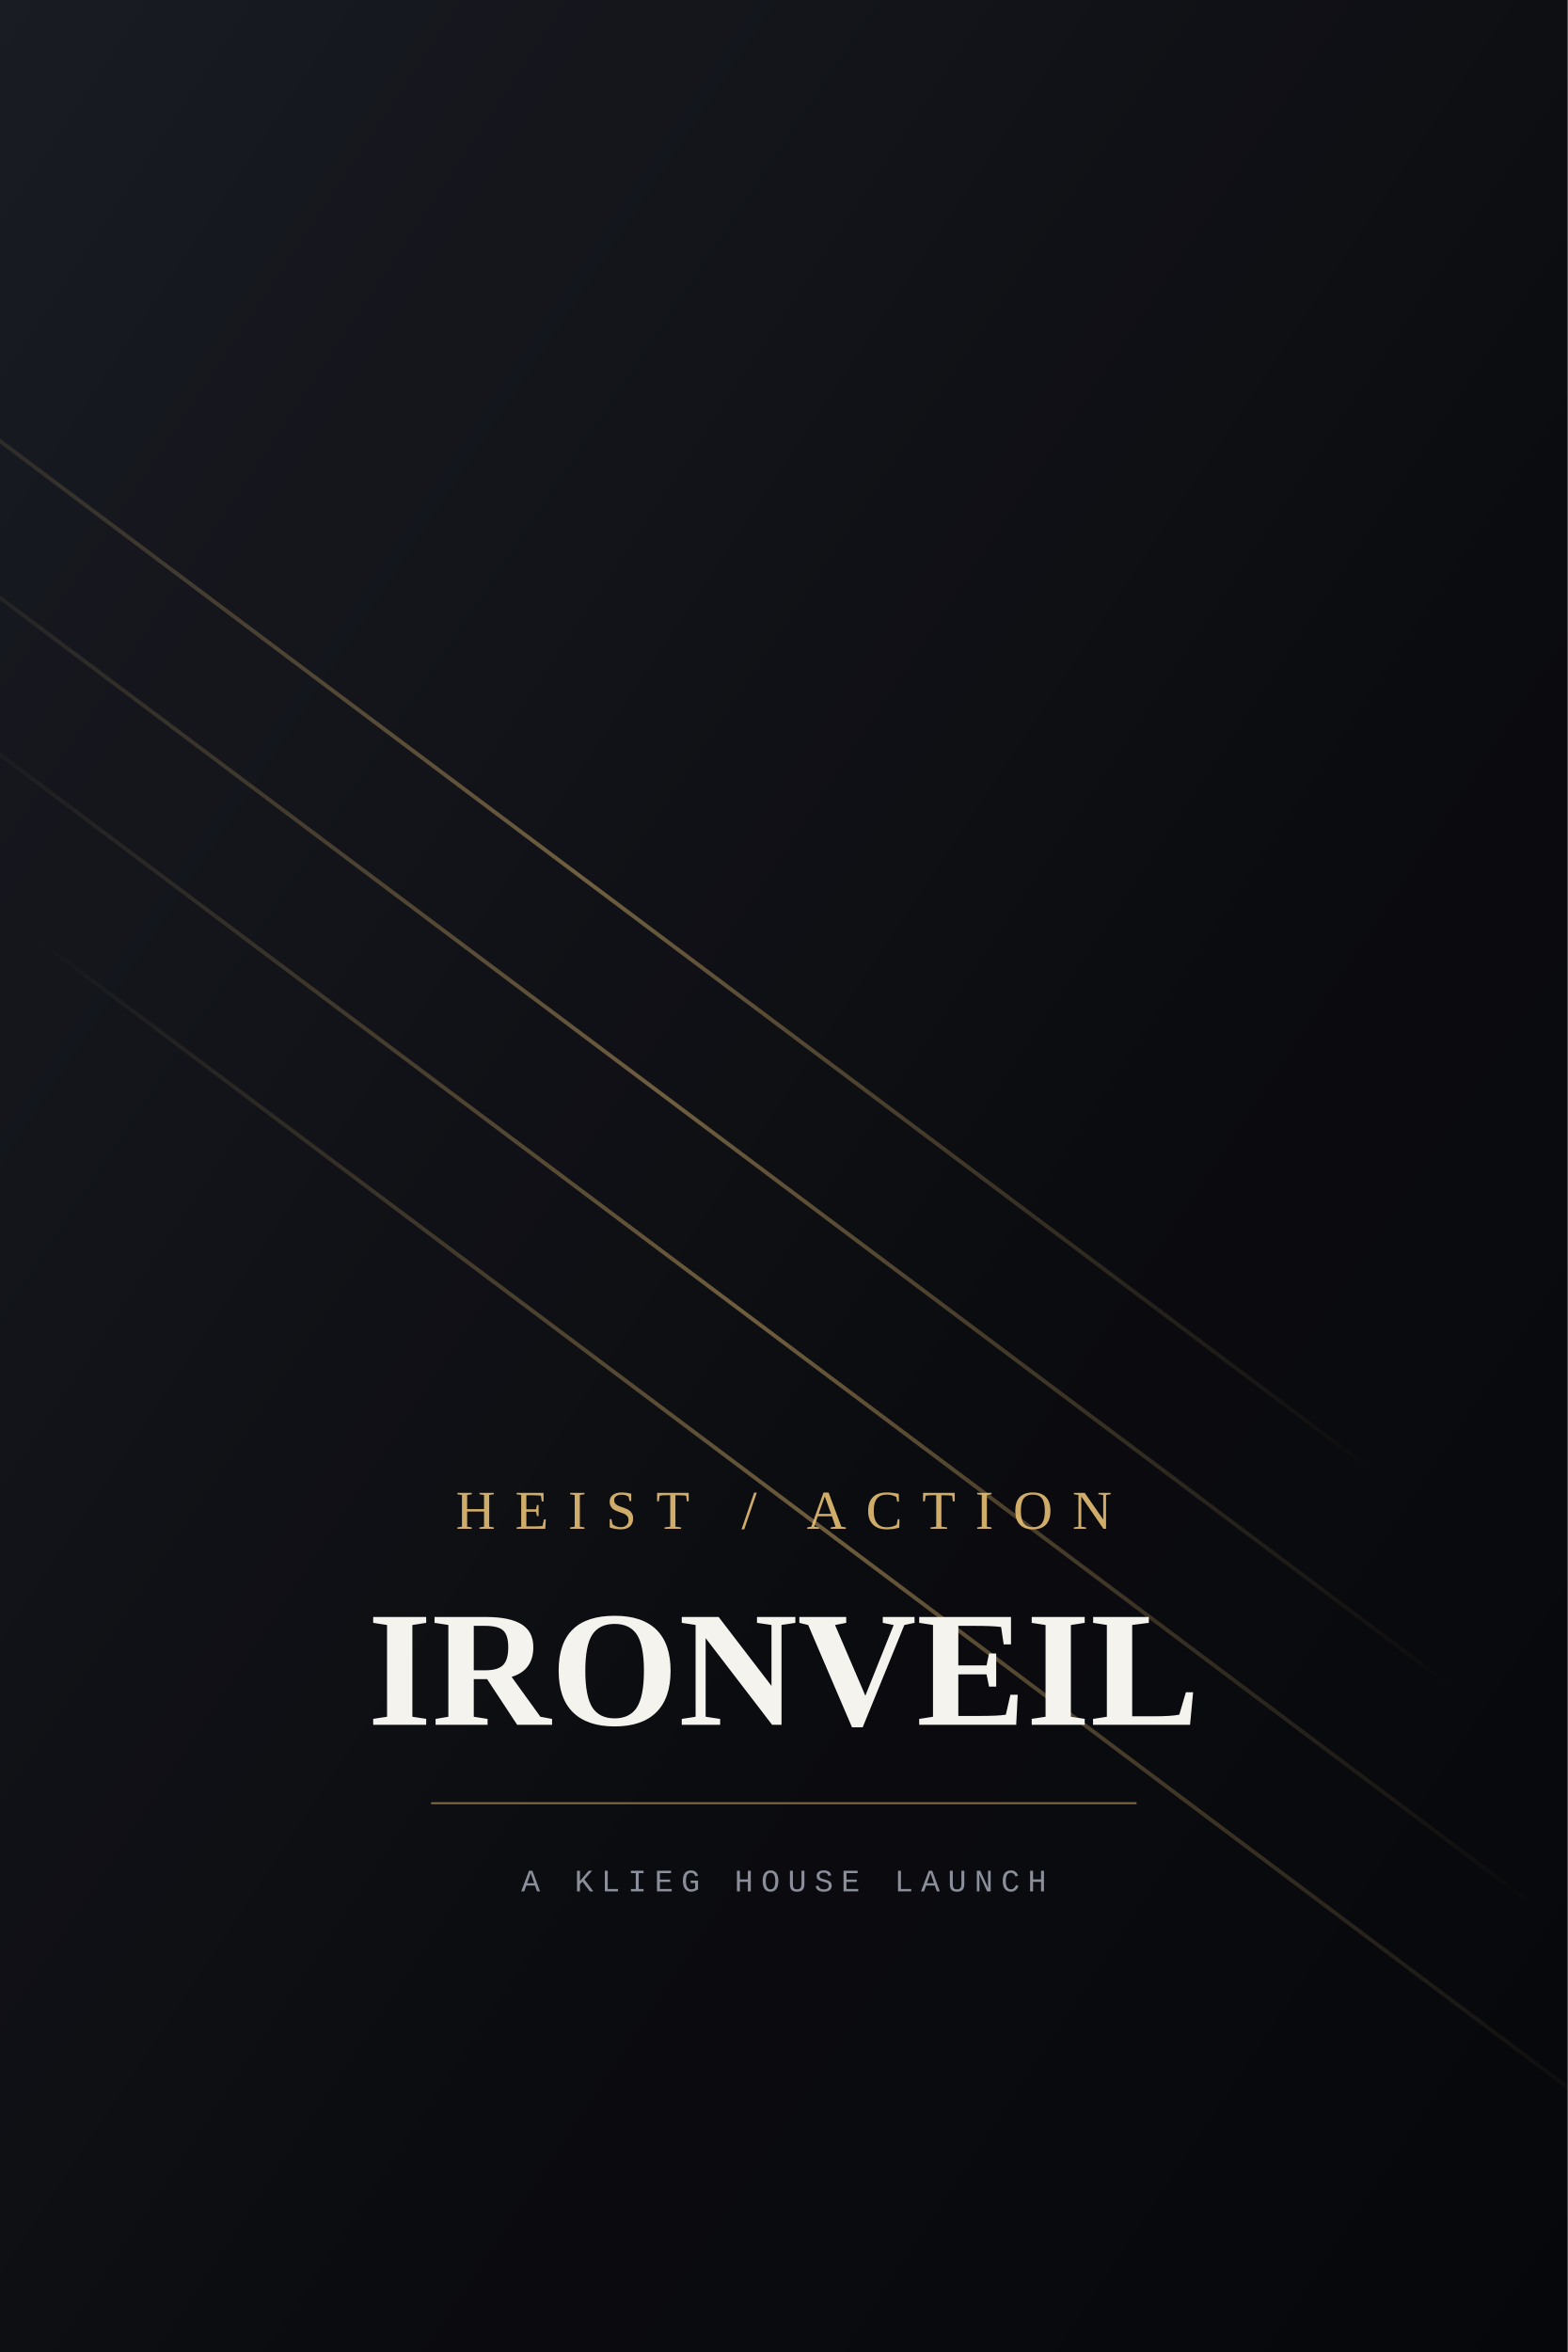
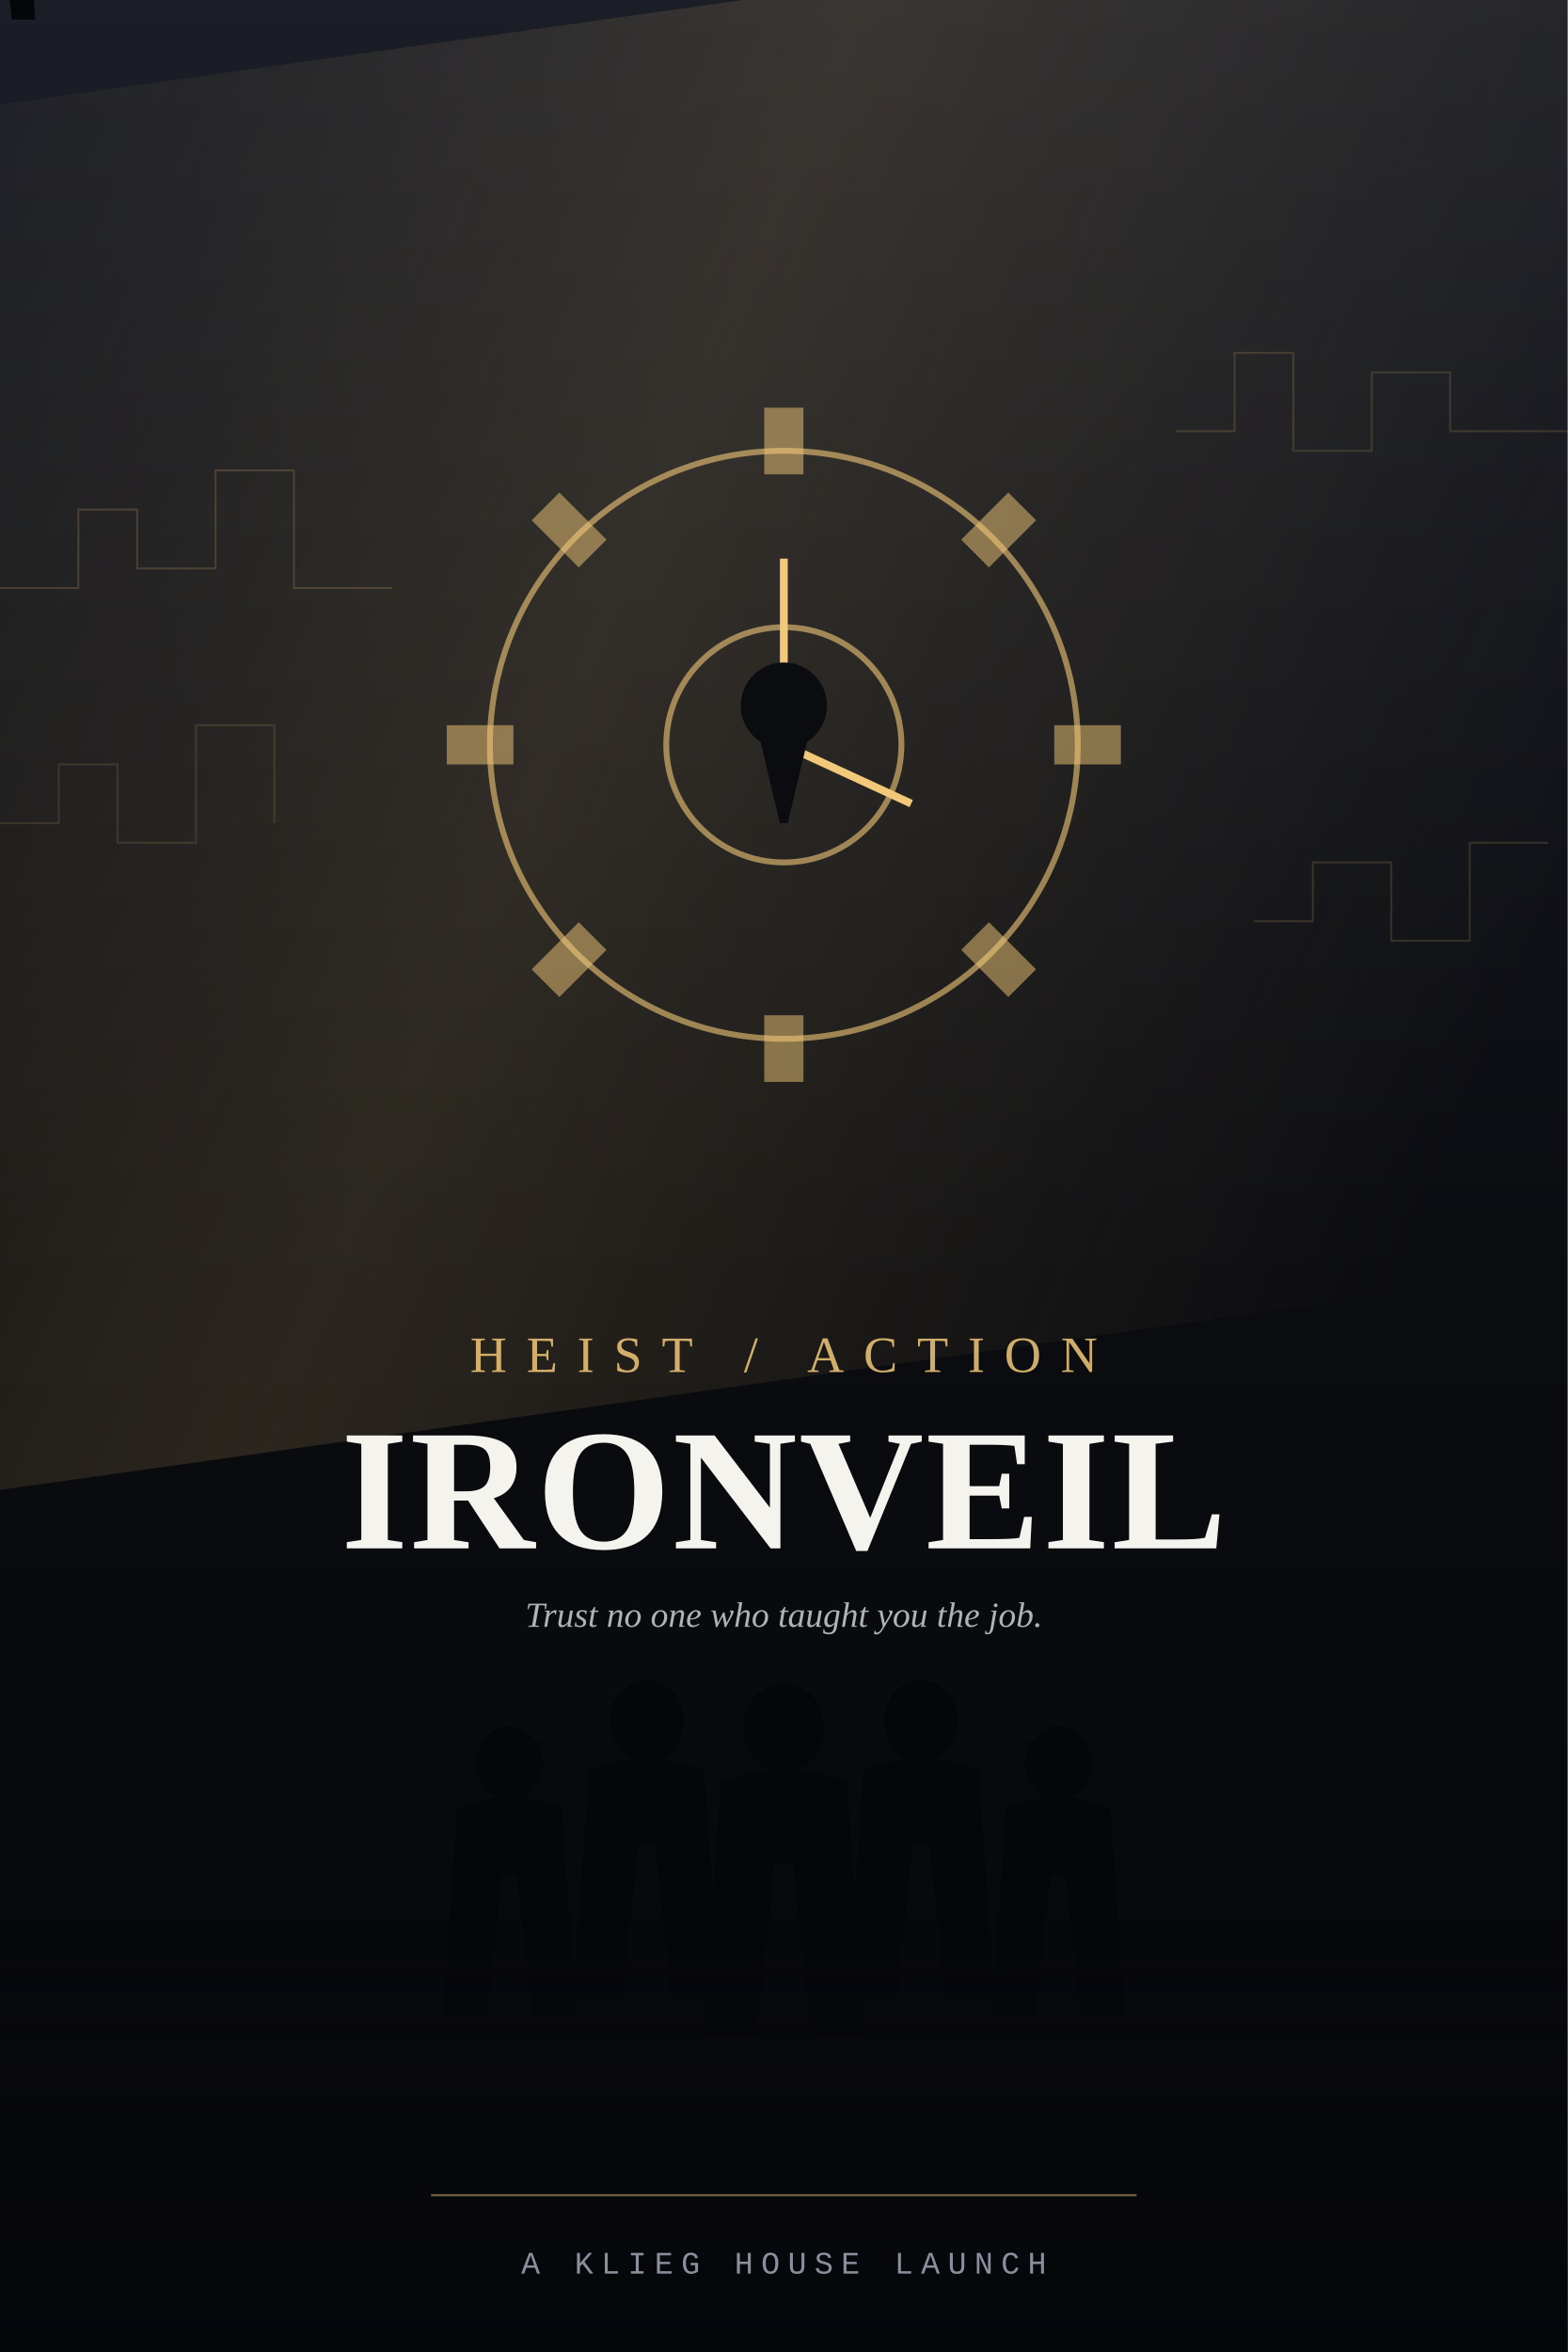
- <svg xmlns="http://www.w3.org/2000/svg" viewBox="0 0 800 1200">
+ <svg xmlns="http://www.w3.org/2000/svg" xmlns:xlink="http://www.w3.org/1999/xlink" viewBox="0 0 800 1200">
  <defs>
-     <linearGradient id="bgIV" x1="0" y1="0" x2="1" y2="1">
+     <linearGradient id="bgIV" x1="0" y1="0" x2="0" y2="1">
      <stop offset="0%" stop-color="#1B1E27" />
-       <stop offset="60%" stop-color="#0B0C10" />
+       <stop offset="55%" stop-color="#0B0C10" />
      <stop offset="100%" stop-color="#05060a" />
    </linearGradient>
-     <linearGradient id="veil" x1="0" y1="0" x2="1" y2="1">
+     <linearGradient id="beamIV" x1="0" y1="0" x2="1" y2="0.4">
      <stop offset="0%" stop-color="#F2C879" stop-opacity="0" />
-       <stop offset="50%" stop-color="#F2C879" stop-opacity="0.5" />
+       <stop offset="50%" stop-color="#F2C879" stop-opacity="0.14" />
      <stop offset="100%" stop-color="#F2C879" stop-opacity="0" />
+     </linearGradient>
+     <linearGradient id="fadeIV" x1="0" y1="0" x2="0" y2="1">
+       <stop offset="0%" stop-color="#0B0C10" stop-opacity="0" />
+       <stop offset="100%" stop-color="#05060a" />
    </linearGradient>
  </defs>
  <rect width="800" height="1200" fill="url(#bgIV)" />
-   <g stroke="url(#veil)" stroke-width="2">
-     <line x1="-100" y1="150" x2="700" y2="750" />
-     <line x1="-60" y1="260" x2="740" y2="860" />
-     <line x1="-20" y1="370" x2="780" y2="970" />
-     <line x1="20" y1="480" x2="820" y2="1080" />
+   <rect x="-100" y="0" width="1000" height="700" fill="url(#beamIV)" transform="rotate(-8 400 300)" />
+   <g opacity="0.5" stroke="#F2C879" stroke-width="1" fill="none">
+     <polyline points="0,300 40,300 40,260 70,260 70,290 110,290 110,240 150,240 150,300 200,300" stroke-opacity="0.35" />
+     <polyline points="600,220 630,220 630,180 660,180 660,230 700,230 700,190 740,190 740,220 800,220" stroke-opacity="0.3" />
+     <polyline points="0,420 30,420 30,390 60,390 60,430 100,430 100,370 140,370 140,420" stroke-opacity="0.25" />
+     <polyline points="640,470 670,470 670,440 710,440 710,480 750,480 750,430 790,430" stroke-opacity="0.3" />
  </g>
-   <rect x="0" y="0" width="800" height="1200" fill="#0B0C10" opacity="0.15" />
-   <text x="400" y="780" text-anchor="middle" font-family="Georgia, 'Times New Roman', serif" font-size="28" letter-spacing="10" fill="#F2C879" opacity="0.85">HEIST / ACTION</text>
-   <text x="400" y="880" text-anchor="middle" font-family="Georgia, 'Times New Roman', serif" font-size="84" font-weight="700" fill="#F5F3EE">IRONVEIL</text>
-   <line x1="220" y1="920" x2="580" y2="920" stroke="#F2C879" stroke-opacity="0.5" />
-   <text x="400" y="965" text-anchor="middle" font-family="'Courier New', monospace" font-size="16" letter-spacing="4" fill="#8B8F9B">A KLIEG HOUSE LAUNCH</text>
+   <g transform="translate(400 380)">
+     <g fill="#F2C879" fill-opacity="0.5">
+       <rect x="-10" y="-172" width="20" height="34" />
+       <rect x="-10" y="138" width="20" height="34" />
+       <rect x="138" y="-10" width="34" height="20" />
+       <rect x="-172" y="-10" width="34" height="20" />
+       <g transform="rotate(45)">
+         <rect x="-10" y="-172" width="20" height="34" />
+         <rect x="-10" y="138" width="20" height="34" />
+         <rect x="138" y="-10" width="34" height="20" />
+         <rect x="-172" y="-10" width="34" height="20" />
+       </g>
+     </g>
+     <circle r="150" fill="none" stroke="#F2C879" stroke-opacity="0.6" stroke-width="3" />
+     <circle r="60" fill="none" stroke="#F2C879" stroke-opacity="0.6" stroke-width="3" />
+     <line x1="0" y1="0" x2="0" y2="-95" stroke="#F2C879" stroke-width="4" />
+     <line x1="0" y1="0" x2="65" y2="30" stroke="#F2C879" stroke-width="4" />
+     <circle r="8" fill="#F2C879" />
+   </g>
+   <g fill="#0B0C10">
+     <circle cx="400" cy="360" r="22" />
+     <polygon points="388,378 412,378 402,420 398,420" />
+   </g>
+   <g fill="#05060a">
+     <g id="figIV">
+       <ellipse cx="0" cy="-58" rx="9" ry="10" />
+       <path d="M-14,-46 Q0,-52 14,-46 L18,10 L6,10 L2,-28 L-2,-28 L-6,10 L-18,10 Z" />
+     </g>
+     <use xlink:href="#figIV" transform="translate(260 1010) scale(1.9)" />
+     <use xlink:href="#figIV" transform="translate(330 1000) scale(2.1)" />
+     <use xlink:href="#figIV" transform="translate(400 1015) scale(2.3)" />
+     <use xlink:href="#figIV" transform="translate(470 1000) scale(2.1)" />
+     <use xlink:href="#figIV" transform="translate(540 1010) scale(1.9)" />
+   </g>
+   <rect x="0" y="990" width="800" height="210" fill="url(#fadeIV)" />
+   <text x="400" y="700" text-anchor="middle" font-family="Georgia, 'Times New Roman', serif" font-size="26" letter-spacing="10" fill="#F2C879" opacity="0.85">HEIST / ACTION</text>
+   <text x="400" y="790" text-anchor="middle" font-family="Georgia, 'Times New Roman', serif" font-size="88" font-weight="700" fill="#F5F3EE" letter-spacing="1">IRONVEIL</text>
+   <text x="400" y="830" text-anchor="middle" font-family="Georgia, 'Times New Roman', serif" font-size="18" font-style="italic" fill="#C9D3CE" opacity="0.85">Trust no one who taught you the job.</text>
+   <line x1="220" y1="1120" x2="580" y2="1120" stroke="#F2C879" stroke-opacity="0.5" />
+   <text x="400" y="1160" text-anchor="middle" font-family="'Courier New', monospace" font-size="16" letter-spacing="4" fill="#8B8F9B">A KLIEG HOUSE LAUNCH</text>
</svg>
